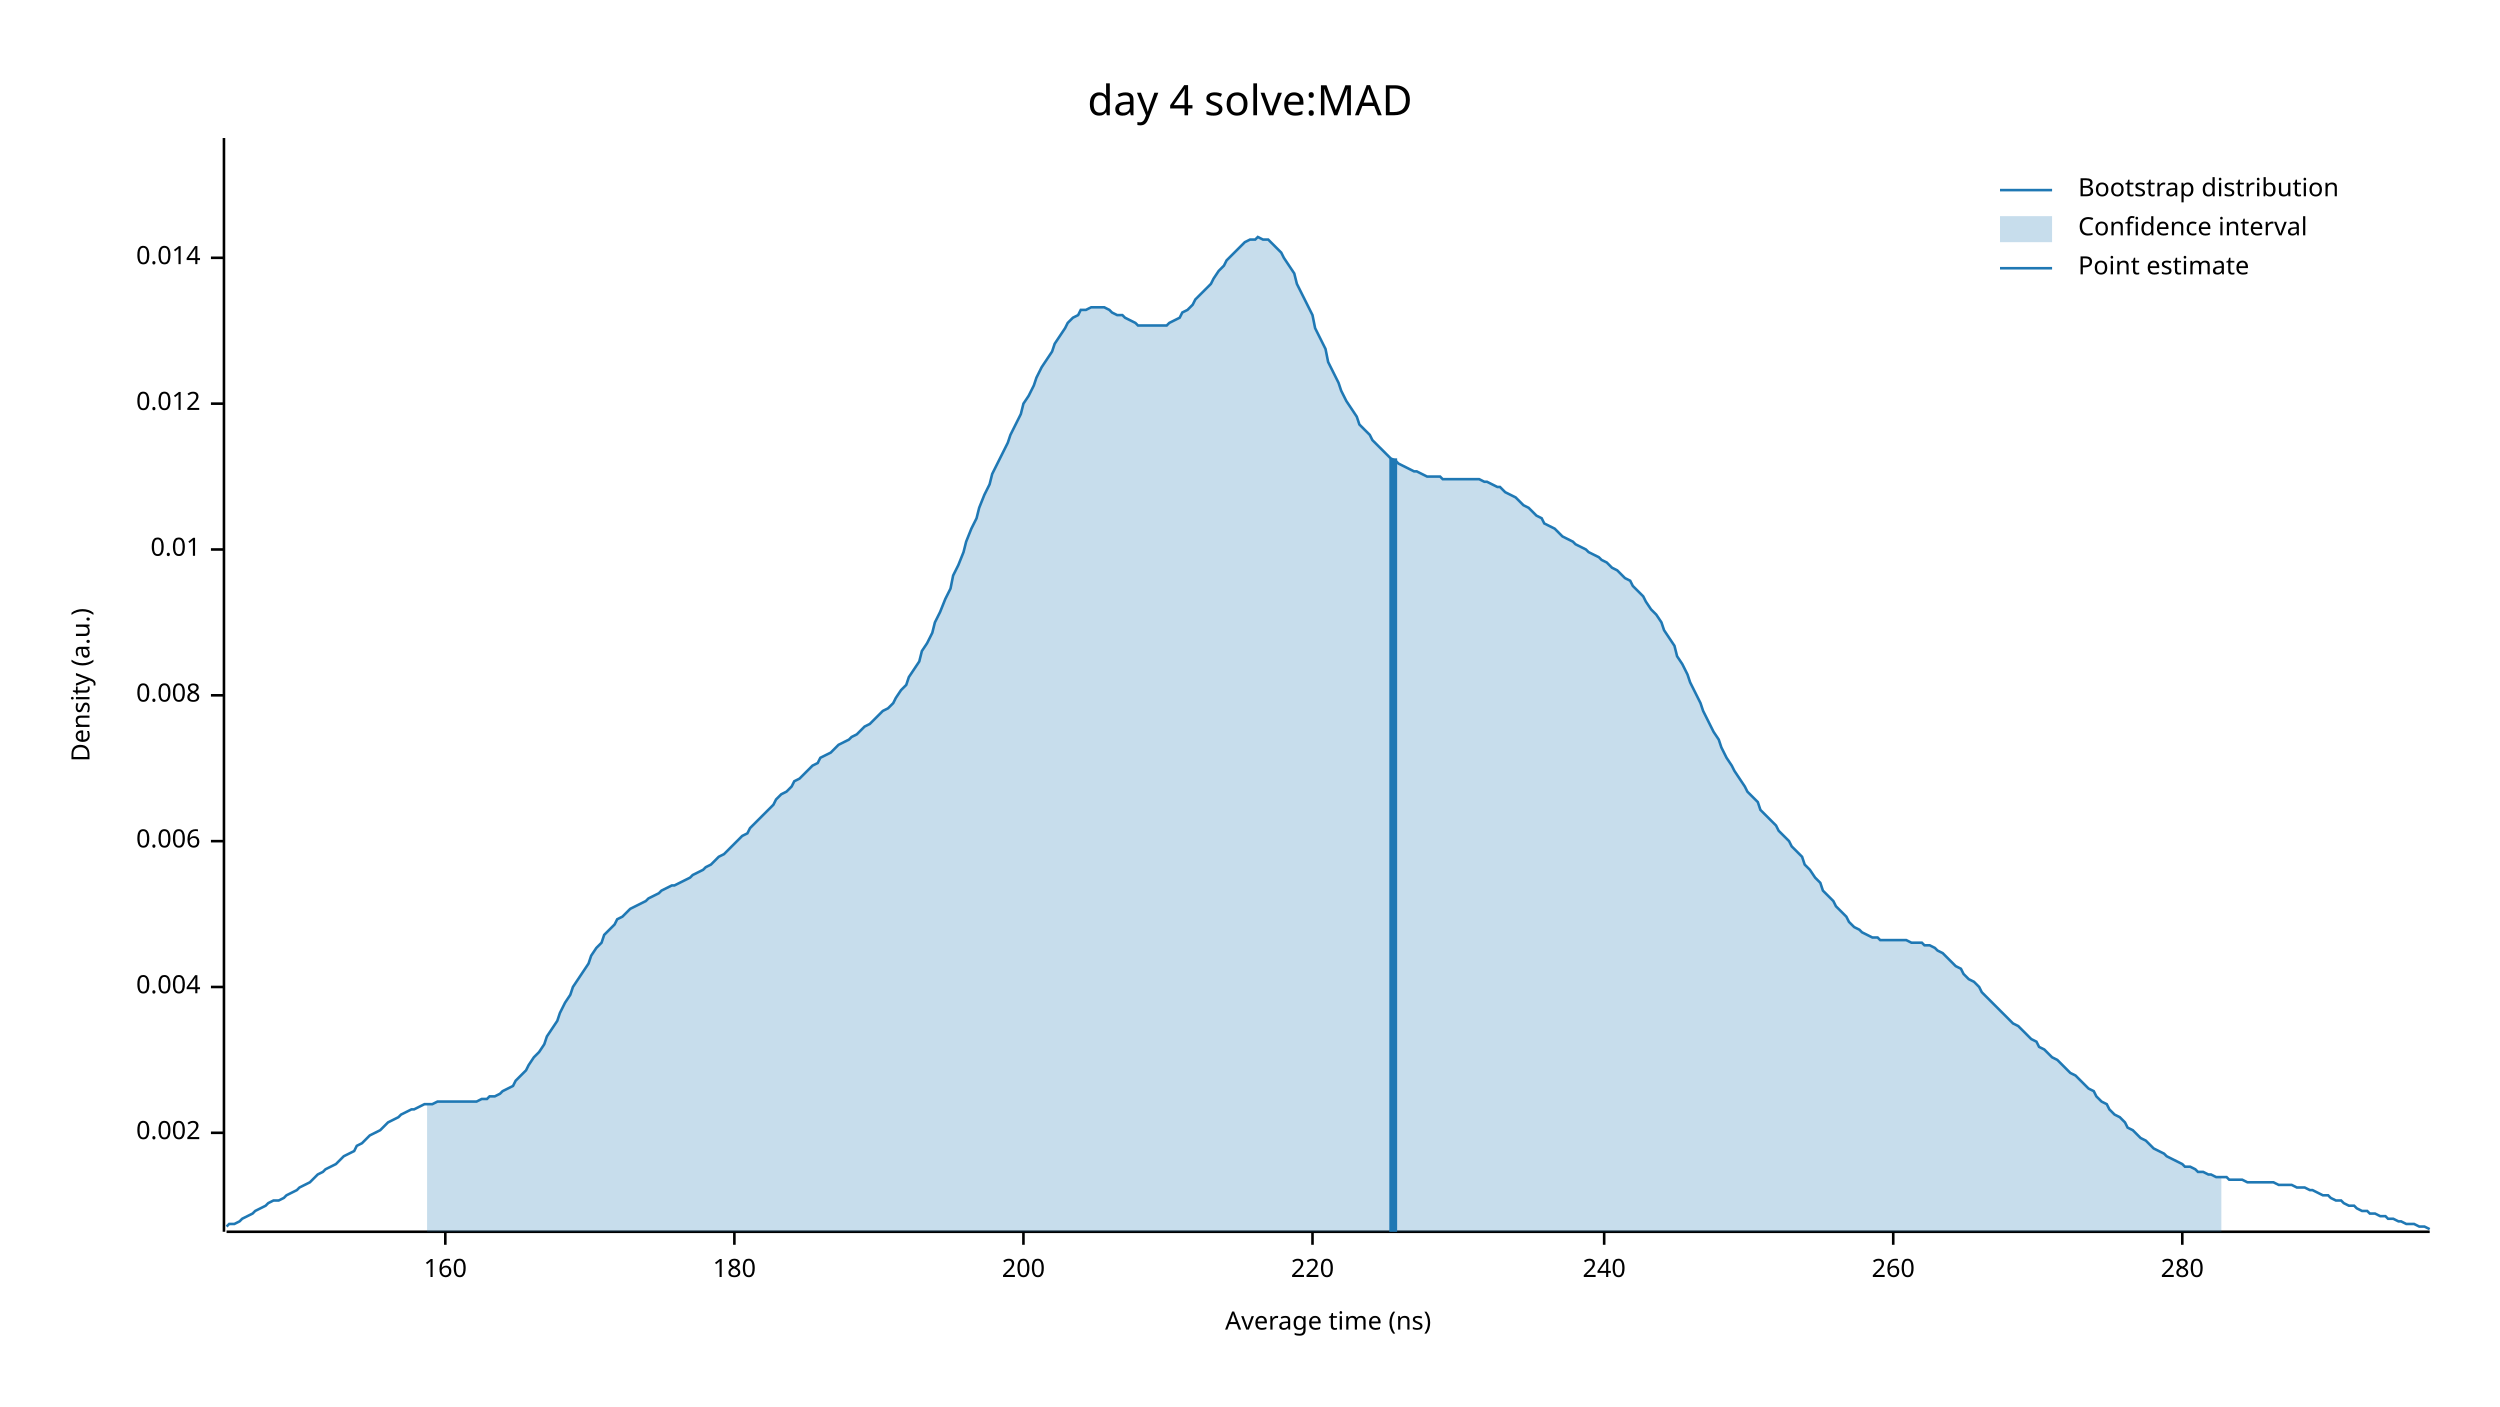
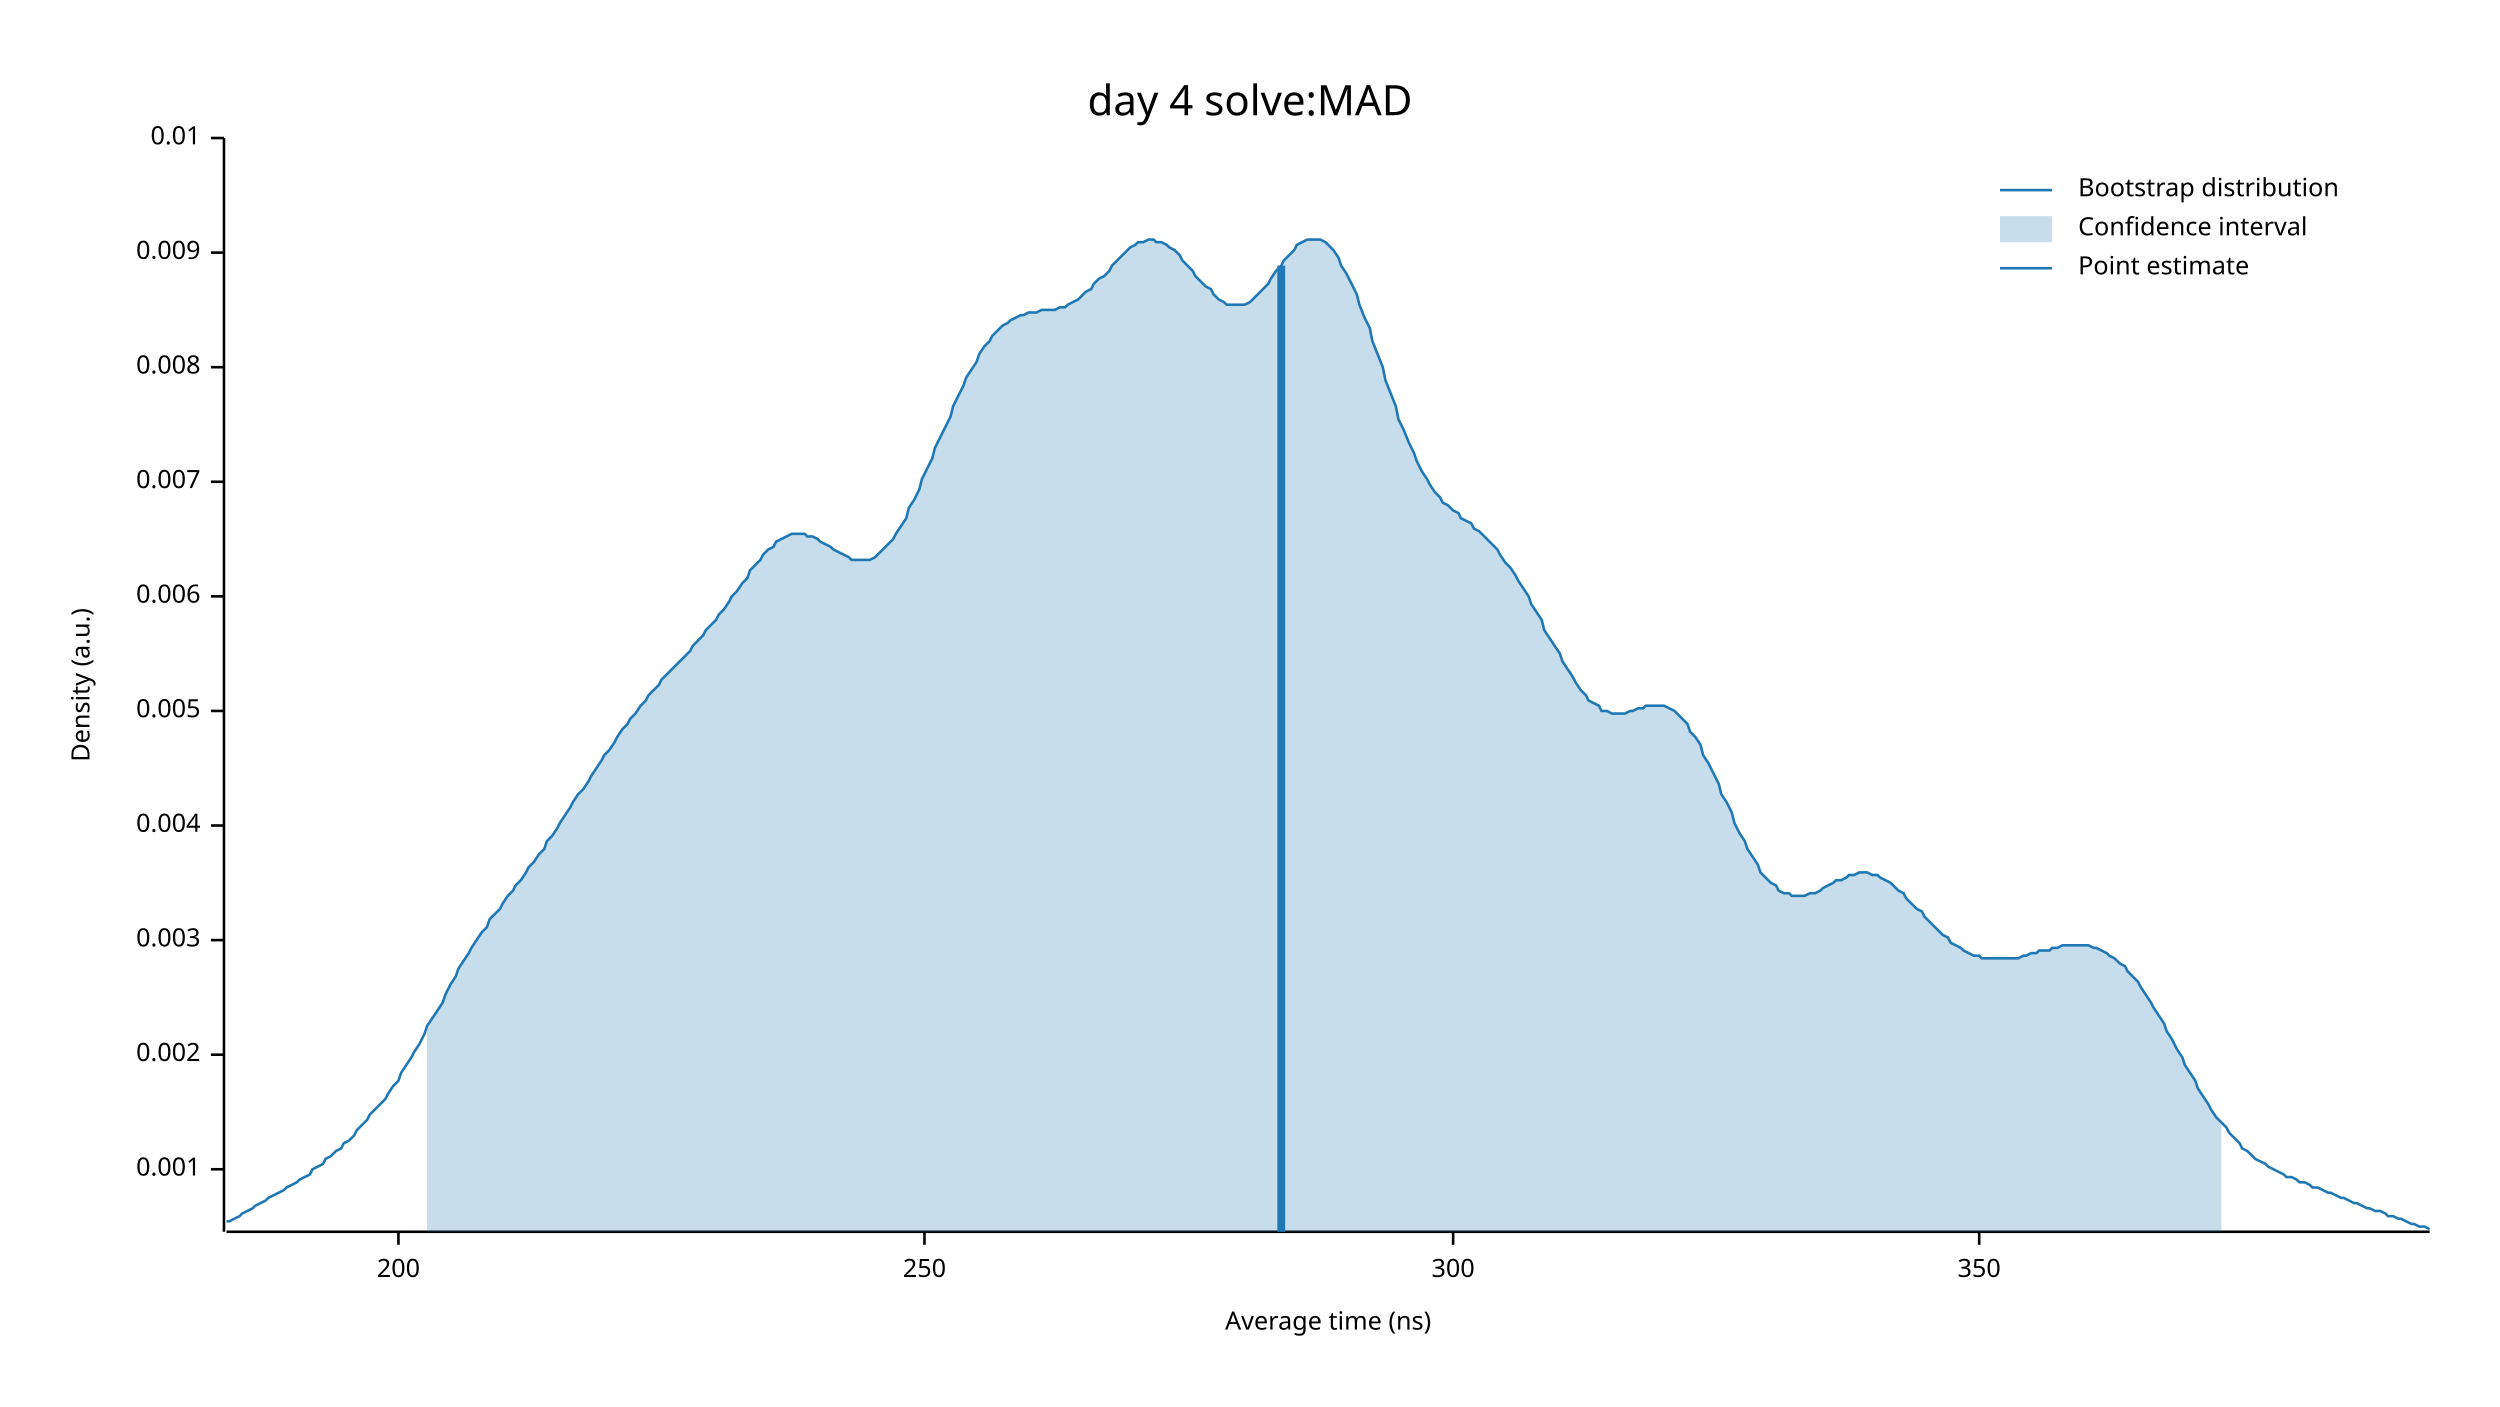
<svg xmlns="http://www.w3.org/2000/svg" width="960" height="540" viewBox="0 0 960 540">
  <text x="480" y="32" dy="0.76em" text-anchor="middle" font-family="sans-serif" font-size="16.129" opacity="1" fill="#000000">
day 4 solve:MAD
</text>
  <text x="27" y="263" dy="0.76em" text-anchor="middle" font-family="sans-serif" font-size="9.677" opacity="1" fill="#000000" transform="rotate(270, 27, 263)">
Density (a.u.)
</text>
  <text x="510" y="513" dy="-0.5ex" text-anchor="middle" font-family="sans-serif" font-size="9.677" opacity="1" fill="#000000">
Average time (ns)
</text>
  <polyline fill="none" opacity="1" stroke="#000000" stroke-width="1" points="86,53 86,473 " />
-   <text x="77" y="435" dy="0.5ex" text-anchor="end" font-family="sans-serif" font-size="9.677" opacity="1" fill="#000000">
+   <text x="77" y="449" dy="0.5ex" text-anchor="end" font-family="sans-serif" font-size="9.677" opacity="1" fill="#000000">
+ 0.001
+ </text>
+   <polyline fill="none" opacity="1" stroke="#000000" stroke-width="1" points="81,449 86,449 " />
+   <text x="77" y="405" dy="0.5ex" text-anchor="end" font-family="sans-serif" font-size="9.677" opacity="1" fill="#000000">
0.002
</text>
-   <polyline fill="none" opacity="1" stroke="#000000" stroke-width="1" points="81,435 86,435 " />
-   <text x="77" y="379" dy="0.5ex" text-anchor="end" font-family="sans-serif" font-size="9.677" opacity="1" fill="#000000">
+   <polyline fill="none" opacity="1" stroke="#000000" stroke-width="1" points="81,405 86,405 " />
+   <text x="77" y="361" dy="0.5ex" text-anchor="end" font-family="sans-serif" font-size="9.677" opacity="1" fill="#000000">
+ 0.003
+ </text>
+   <polyline fill="none" opacity="1" stroke="#000000" stroke-width="1" points="81,361 86,361 " />
+   <text x="77" y="317" dy="0.5ex" text-anchor="end" font-family="sans-serif" font-size="9.677" opacity="1" fill="#000000">
0.004
</text>
-   <polyline fill="none" opacity="1" stroke="#000000" stroke-width="1" points="81,379 86,379 " />
-   <text x="77" y="323" dy="0.5ex" text-anchor="end" font-family="sans-serif" font-size="9.677" opacity="1" fill="#000000">
+   <polyline fill="none" opacity="1" stroke="#000000" stroke-width="1" points="81,317 86,317 " />
+   <text x="77" y="273" dy="0.5ex" text-anchor="end" font-family="sans-serif" font-size="9.677" opacity="1" fill="#000000">
+ 0.005
+ </text>
+   <polyline fill="none" opacity="1" stroke="#000000" stroke-width="1" points="81,273 86,273 " />
+   <text x="77" y="229" dy="0.5ex" text-anchor="end" font-family="sans-serif" font-size="9.677" opacity="1" fill="#000000">
0.006
</text>
-   <polyline fill="none" opacity="1" stroke="#000000" stroke-width="1" points="81,323 86,323 " />
-   <text x="77" y="267" dy="0.5ex" text-anchor="end" font-family="sans-serif" font-size="9.677" opacity="1" fill="#000000">
+   <polyline fill="none" opacity="1" stroke="#000000" stroke-width="1" points="81,229 86,229 " />
+   <text x="77" y="185" dy="0.5ex" text-anchor="end" font-family="sans-serif" font-size="9.677" opacity="1" fill="#000000">
+ 0.007
+ </text>
+   <polyline fill="none" opacity="1" stroke="#000000" stroke-width="1" points="81,185 86,185 " />
+   <text x="77" y="141" dy="0.5ex" text-anchor="end" font-family="sans-serif" font-size="9.677" opacity="1" fill="#000000">
0.008
</text>
-   <polyline fill="none" opacity="1" stroke="#000000" stroke-width="1" points="81,267 86,267 " />
-   <text x="77" y="211" dy="0.5ex" text-anchor="end" font-family="sans-serif" font-size="9.677" opacity="1" fill="#000000">
+   <polyline fill="none" opacity="1" stroke="#000000" stroke-width="1" points="81,141 86,141 " />
+   <text x="77" y="97" dy="0.5ex" text-anchor="end" font-family="sans-serif" font-size="9.677" opacity="1" fill="#000000">
+ 0.009
+ </text>
+   <polyline fill="none" opacity="1" stroke="#000000" stroke-width="1" points="81,97 86,97 " />
+   <text x="77" y="53" dy="0.5ex" text-anchor="end" font-family="sans-serif" font-size="9.677" opacity="1" fill="#000000">
0.01
</text>
-   <polyline fill="none" opacity="1" stroke="#000000" stroke-width="1" points="81,211 86,211 " />
-   <text x="77" y="155" dy="0.5ex" text-anchor="end" font-family="sans-serif" font-size="9.677" opacity="1" fill="#000000">
- 0.012
- </text>
-   <polyline fill="none" opacity="1" stroke="#000000" stroke-width="1" points="81,155 86,155 " />
-   <text x="77" y="99" dy="0.5ex" text-anchor="end" font-family="sans-serif" font-size="9.677" opacity="1" fill="#000000">
- 0.014
- </text>
-   <polyline fill="none" opacity="1" stroke="#000000" stroke-width="1" points="81,99 86,99 " />
+   <polyline fill="none" opacity="1" stroke="#000000" stroke-width="1" points="81,53 86,53 " />
  <polyline fill="none" opacity="1" stroke="#000000" stroke-width="1" points="87,473 933,473 " />
-   <text x="171" y="483" dy="0.76em" text-anchor="middle" font-family="sans-serif" font-size="9.677" opacity="1" fill="#000000">
- 160
- </text>
-   <polyline fill="none" opacity="1" stroke="#000000" stroke-width="1" points="171,473 171,478 " />
-   <text x="282" y="483" dy="0.76em" text-anchor="middle" font-family="sans-serif" font-size="9.677" opacity="1" fill="#000000">
- 180
- </text>
-   <polyline fill="none" opacity="1" stroke="#000000" stroke-width="1" points="282,473 282,478 " />
-   <text x="393" y="483" dy="0.76em" text-anchor="middle" font-family="sans-serif" font-size="9.677" opacity="1" fill="#000000">
+   <text x="153" y="483" dy="0.76em" text-anchor="middle" font-family="sans-serif" font-size="9.677" opacity="1" fill="#000000">
200
</text>
-   <polyline fill="none" opacity="1" stroke="#000000" stroke-width="1" points="393,473 393,478 " />
-   <text x="504" y="483" dy="0.76em" text-anchor="middle" font-family="sans-serif" font-size="9.677" opacity="1" fill="#000000">
- 220
+   <polyline fill="none" opacity="1" stroke="#000000" stroke-width="1" points="153,473 153,478 " />
+   <text x="355" y="483" dy="0.76em" text-anchor="middle" font-family="sans-serif" font-size="9.677" opacity="1" fill="#000000">
+ 250
</text>
-   <polyline fill="none" opacity="1" stroke="#000000" stroke-width="1" points="504,473 504,478 " />
-   <text x="616" y="483" dy="0.76em" text-anchor="middle" font-family="sans-serif" font-size="9.677" opacity="1" fill="#000000">
- 240
+   <polyline fill="none" opacity="1" stroke="#000000" stroke-width="1" points="355,473 355,478 " />
+   <text x="558" y="483" dy="0.76em" text-anchor="middle" font-family="sans-serif" font-size="9.677" opacity="1" fill="#000000">
+ 300
</text>
-   <polyline fill="none" opacity="1" stroke="#000000" stroke-width="1" points="616,473 616,478 " />
-   <text x="727" y="483" dy="0.76em" text-anchor="middle" font-family="sans-serif" font-size="9.677" opacity="1" fill="#000000">
- 260
+   <polyline fill="none" opacity="1" stroke="#000000" stroke-width="1" points="558,473 558,478 " />
+   <text x="760" y="483" dy="0.76em" text-anchor="middle" font-family="sans-serif" font-size="9.677" opacity="1" fill="#000000">
+ 350
</text>
-   <polyline fill="none" opacity="1" stroke="#000000" stroke-width="1" points="727,473 727,478 " />
-   <text x="838" y="483" dy="0.76em" text-anchor="middle" font-family="sans-serif" font-size="9.677" opacity="1" fill="#000000">
- 280
- </text>
-   <polyline fill="none" opacity="1" stroke="#000000" stroke-width="1" points="838,473 838,478 " />
-   <polyline fill="none" opacity="1" stroke="#1F78B4" stroke-width="1" points="87,471 88,470 90,470 92,469 93,468 95,467 97,466 98,465 100,464 102,463 103,462 105,461 107,461 109,460 110,459 112,458 114,457 115,456 117,455 119,454 120,453 122,451 124,450 125,449 127,448 129,447 131,445 132,444 134,443 136,442 137,440 139,439 141,437 142,436 144,435 146,434 148,432 149,431 151,430 153,429 154,428 156,427 158,426 159,426 161,425 163,424 164,424 166,424 168,423 170,423 171,423 173,423 175,423 176,423 178,423 180,423 181,423 183,423 185,422 187,422 188,421 190,421 192,420 193,419 195,418 197,417 198,415 200,413 202,411 203,409 205,406 207,404 209,401 210,398 212,395 214,392 215,389 217,385 219,382 220,379 222,376 224,373 226,370 227,367 229,364 231,362 232,359 234,357 236,355 237,353 239,352 241,350 242,349 244,348 246,347 248,346 249,345 251,344 253,343 254,342 256,341 258,340 259,340 261,339 263,338 265,337 266,336 268,335 270,334 271,333 273,332 275,330 276,329 278,328 280,326 281,325 283,323 285,321 287,320 288,318 290,316 292,314 293,313 295,311 297,309 298,307 300,305 302,304 304,302 305,300 307,299 309,297 310,296 312,294 314,293 315,291 317,290 319,289 320,288 322,286 324,285 326,284 327,283 329,282 331,280 332,279 334,278 336,276 337,275 339,273 341,272 343,270 344,268 346,265 348,263 349,260 351,257 353,254 354,250 356,247 358,243 359,239 361,235 363,230 365,226 366,221 368,217 370,212 371,208 373,203 375,199 376,195 378,190 380,186 381,182 383,178 385,174 387,170 388,167 390,163 392,159 393,155 395,152 397,148 398,145 400,141 402,138 404,135 405,132 407,129 409,126 410,124 412,122 414,121 415,119 417,119 419,118 420,118 422,118 424,118 426,119 427,120 429,121 431,121 432,122 434,123 436,124 437,125 439,125 441,125 443,125 444,125 446,125 448,125 449,124 451,123 453,122 454,120 456,119 458,117 459,115 461,113 463,111 465,109 466,107 468,104 470,102 471,100 473,98 475,96 476,95 478,93 480,92 482,92 483,91 485,92 487,92 488,93 490,95 492,97 493,99 495,102 497,105 498,109 500,113 502,117 504,121 505,126 507,130 509,134 510,139 512,143 514,147 515,150 517,154 519,157 521,160 522,163 524,165 526,167 527,169 529,171 531,173 532,174 534,176 536,177 537,178 539,179 541,180 543,181 544,181 546,182 548,183 549,183 551,183 553,183 554,184 556,184 558,184 560,184 561,184 563,184 565,184 566,184 568,184 570,185 571,185 573,186 575,187 576,187 578,189 580,190 582,191 583,192 585,194 587,195 588,196 590,198 592,199 593,201 595,202 597,203 599,205 600,206 602,207 604,208 605,209 607,210 609,211 610,212 612,213 614,214 615,215 617,216 619,218 621,219 622,220 624,222 626,223 627,225 629,227 631,229 632,231 634,234 636,236 638,239 639,242 641,245 643,248 644,252 646,255 648,259 649,262 651,266 653,270 654,273 656,277 658,281 660,284 661,287 663,291 665,294 666,296 668,299 670,302 671,304 673,306 675,308 676,311 678,313 680,315 682,317 683,319 685,321 687,323 688,325 690,327 692,329 693,332 695,334 697,337 699,339 700,342 702,344 704,346 705,348 707,350 709,352 710,354 712,356 714,357 715,358 717,359 719,360 721,360 722,361 724,361 726,361 727,361 729,361 731,361 732,361 734,362 736,362 738,362 739,363 741,363 743,364 744,365 746,366 748,368 749,369 751,371 753,372 754,374 756,376 758,377 760,379 761,381 763,383 765,385 766,386 768,388 770,390 771,391 773,393 775,394 777,396 778,397 780,399 782,400 783,402 785,403 787,405 788,406 790,407 792,409 793,410 795,412 797,413 799,415 800,416 802,418 804,419 805,421 807,423 809,424 810,426 812,428 814,429 816,431 817,433 819,434 821,436 822,437 824,438 826,440 827,441 829,442 831,443 832,444 834,445 836,446 838,447 839,448 841,448 843,449 844,450 846,450 848,451 849,451 851,452 853,452 855,452 856,453 858,453 860,453 861,453 863,454 865,454 866,454 868,454 870,454 871,454 873,454 875,455 877,455 878,455 880,455 882,456 883,456 885,456 887,457 888,457 890,458 892,459 894,459 895,460 897,461 899,461 900,462 902,463 904,463 905,464 907,465 909,465 910,466 912,466 914,467 916,467 917,468 919,468 921,469 922,469 924,470 926,470 927,470 929,471 931,471 933,472 " />
-   <polygon opacity="0.25" fill="#1F78B4" points="164,424 166,424 168,423 170,423 171,423 173,423 175,423 176,423 178,423 180,423 181,423 183,423 185,422 187,422 188,421 190,421 192,420 193,419 195,418 197,417 198,415 200,413 202,411 203,409 205,406 207,404 209,401 210,398 212,395 214,392 215,389 217,385 219,382 220,379 222,376 224,373 226,370 227,367 229,364 231,362 232,359 234,357 236,355 237,353 239,352 241,350 242,349 244,348 246,347 248,346 249,345 251,344 253,343 254,342 256,341 258,340 259,340 261,339 263,338 265,337 266,336 268,335 270,334 271,333 273,332 275,330 276,329 278,328 280,326 281,325 283,323 285,321 287,320 288,318 290,316 292,314 293,313 295,311 297,309 298,307 300,305 302,304 304,302 305,300 307,299 309,297 310,296 312,294 314,293 315,291 317,290 319,289 320,288 322,286 324,285 326,284 327,283 329,282 331,280 332,279 334,278 336,276 337,275 339,273 341,272 343,270 344,268 346,265 348,263 349,260 351,257 353,254 354,250 356,247 358,243 359,239 361,235 363,230 365,226 366,221 368,217 370,212 371,208 373,203 375,199 376,195 378,190 380,186 381,182 383,178 385,174 387,170 388,167 390,163 392,159 393,155 395,152 397,148 398,145 400,141 402,138 404,135 405,132 407,129 409,126 410,124 412,122 414,121 415,119 417,119 419,118 420,118 422,118 424,118 426,119 427,120 429,121 431,121 432,122 434,123 436,124 437,125 439,125 441,125 443,125 444,125 446,125 448,125 449,124 451,123 453,122 454,120 456,119 458,117 459,115 461,113 463,111 465,109 466,107 468,104 470,102 471,100 473,98 475,96 476,95 478,93 480,92 482,92 483,91 485,92 487,92 488,93 490,95 492,97 493,99 495,102 497,105 498,109 500,113 502,117 504,121 505,126 507,130 509,134 510,139 512,143 514,147 515,150 517,154 519,157 521,160 522,163 524,165 526,167 527,169 529,171 531,173 532,174 534,176 536,177 537,178 539,179 541,180 543,181 544,181 546,182 548,183 549,183 551,183 553,183 554,184 556,184 558,184 560,184 561,184 563,184 565,184 566,184 568,184 570,185 571,185 573,186 575,187 576,187 578,189 580,190 582,191 583,192 585,194 587,195 588,196 590,198 592,199 593,201 595,202 597,203 599,205 600,206 602,207 604,208 605,209 607,210 609,211 610,212 612,213 614,214 615,215 617,216 619,218 621,219 622,220 624,222 626,223 627,225 629,227 631,229 632,231 634,234 636,236 638,239 639,242 641,245 643,248 644,252 646,255 648,259 649,262 651,266 653,270 654,273 656,277 658,281 660,284 661,287 663,291 665,294 666,296 668,299 670,302 671,304 673,306 675,308 676,311 678,313 680,315 682,317 683,319 685,321 687,323 688,325 690,327 692,329 693,332 695,334 697,337 699,339 700,342 702,344 704,346 705,348 707,350 709,352 710,354 712,356 714,357 715,358 717,359 719,360 721,360 722,361 724,361 726,361 727,361 729,361 731,361 732,361 734,362 736,362 738,362 739,363 741,363 743,364 744,365 746,366 748,368 749,369 751,371 753,372 754,374 756,376 758,377 760,379 761,381 763,383 765,385 766,386 768,388 770,390 771,391 773,393 775,394 777,396 778,397 780,399 782,400 783,402 785,403 787,405 788,406 790,407 792,409 793,410 795,412 797,413 799,415 800,416 802,418 804,419 805,421 807,423 809,424 810,426 812,428 814,429 816,431 817,433 819,434 821,436 822,437 824,438 826,440 827,441 829,442 831,443 832,444 834,445 836,446 838,447 839,448 841,448 843,449 844,450 846,450 848,451 849,451 851,452 853,452 853,473 164,473 " />
-   <polyline fill="none" opacity="1" stroke="#1F78B4" stroke-width="3" points="535,473 535,176 " />
+   <polyline fill="none" opacity="1" stroke="#000000" stroke-width="1" points="760,473 760,478 " />
+   <polyline fill="none" opacity="1" stroke="#1F78B4" stroke-width="1" points="87,469 88,469 90,468 92,467 93,466 95,465 97,464 98,463 100,462 102,461 103,460 105,459 107,458 109,457 110,456 112,455 114,454 115,453 117,452 119,451 120,449 122,448 124,447 125,445 127,444 129,442 131,441 132,439 134,438 136,436 137,434 139,432 141,430 142,428 144,426 146,424 148,422 149,420 151,417 153,415 154,412 156,409 158,406 159,404 161,401 163,397 164,394 166,391 168,388 170,385 171,382 173,378 175,375 176,372 178,369 180,366 181,364 183,361 185,358 187,356 188,353 190,351 192,349 193,347 195,344 197,342 198,340 200,338 202,335 203,333 205,331 207,328 209,326 210,323 212,321 214,318 215,316 217,313 219,310 220,308 222,305 224,303 226,300 227,298 229,295 231,292 232,290 234,288 236,285 237,283 239,280 241,278 242,276 244,274 246,271 248,269 249,267 251,265 253,263 254,261 256,259 258,257 259,256 261,254 263,252 265,250 266,248 268,246 270,244 271,242 273,240 275,238 276,236 278,234 280,231 281,229 283,227 285,224 287,222 288,219 290,217 292,215 293,213 295,211 297,210 298,208 300,207 302,206 304,205 305,205 307,205 309,205 310,206 312,206 314,207 315,208 317,209 319,210 320,211 322,212 324,213 326,214 327,215 329,215 331,215 332,215 334,215 336,214 337,213 339,211 341,209 343,207 344,205 346,202 348,199 349,195 351,192 353,188 354,184 356,180 358,176 359,172 361,168 363,164 365,160 366,156 368,152 370,148 371,145 373,142 375,139 376,136 378,133 380,131 381,129 383,127 385,125 387,124 388,123 390,122 392,121 393,121 395,120 397,120 398,120 400,119 402,119 404,119 405,119 407,118 409,118 410,117 412,116 414,115 415,114 417,112 419,111 420,109 422,107 424,106 426,104 427,102 429,100 431,98 432,97 434,95 436,94 437,93 439,93 441,92 443,92 444,93 446,93 448,94 449,95 451,96 453,98 454,100 456,102 458,104 459,106 461,108 463,110 465,111 466,113 468,115 470,116 471,117 473,117 475,117 476,117 478,117 480,116 482,114 483,113 485,111 487,109 488,107 490,104 492,102 493,100 495,98 497,96 498,94 500,93 502,92 504,92 505,92 507,92 509,93 510,94 512,96 514,99 515,102 517,105 519,109 521,113 522,117 524,122 526,126 527,131 529,136 531,141 532,146 534,151 536,156 537,161 539,165 541,170 543,174 544,177 546,181 548,184 549,186 551,189 553,191 554,193 556,194 558,196 560,197 561,199 563,200 565,201 566,203 568,204 570,206 571,207 573,209 575,211 576,213 578,216 580,218 582,221 583,223 585,226 587,229 588,232 590,235 592,238 593,242 595,245 597,248 599,251 600,254 602,257 604,260 605,262 607,265 609,267 610,269 612,270 614,271 615,273 617,273 619,274 621,274 622,274 624,274 626,273 627,273 629,272 631,272 632,271 634,271 636,271 638,271 639,271 641,272 643,273 644,274 646,276 648,278 649,281 651,283 653,286 654,290 656,293 658,297 660,301 661,305 663,308 665,312 666,316 668,320 670,323 671,326 673,329 675,332 676,335 678,337 680,339 682,340 683,342 685,343 687,343 688,344 690,344 692,344 693,344 695,343 697,343 699,342 700,341 702,340 704,339 705,338 707,338 709,337 710,336 712,336 714,335 715,335 717,335 719,336 721,336 722,337 724,338 726,339 727,340 729,342 731,343 732,345 734,347 736,349 738,350 739,352 741,354 743,356 744,357 746,359 748,360 749,362 751,363 753,364 754,365 756,366 758,367 760,367 761,368 763,368 765,368 766,368 768,368 770,368 771,368 773,368 775,368 777,367 778,367 780,366 782,366 783,365 785,365 787,365 788,364 790,364 792,363 793,363 795,363 797,363 799,363 800,363 802,363 804,364 805,364 807,365 809,366 810,367 812,368 814,370 816,371 817,373 819,375 821,377 822,379 824,382 826,385 827,387 829,390 831,393 832,396 834,399 836,403 838,406 839,409 841,412 843,415 844,418 846,421 848,424 849,426 851,429 853,431 855,433 856,435 858,437 860,439 861,441 863,442 865,444 866,445 868,446 870,447 871,448 873,449 875,450 877,451 878,452 880,452 882,453 883,454 885,454 887,455 888,456 890,456 892,457 894,458 895,458 897,459 899,460 900,460 902,461 904,462 905,462 907,463 909,464 910,464 912,465 914,465 916,466 917,467 919,467 921,468 922,468 924,469 926,470 927,470 929,471 931,471 933,472 " />
+   <polygon opacity="0.25" fill="#1F78B4" points="164,394 166,391 168,388 170,385 171,382 173,378 175,375 176,372 178,369 180,366 181,364 183,361 185,358 187,356 188,353 190,351 192,349 193,347 195,344 197,342 198,340 200,338 202,335 203,333 205,331 207,328 209,326 210,323 212,321 214,318 215,316 217,313 219,310 220,308 222,305 224,303 226,300 227,298 229,295 231,292 232,290 234,288 236,285 237,283 239,280 241,278 242,276 244,274 246,271 248,269 249,267 251,265 253,263 254,261 256,259 258,257 259,256 261,254 263,252 265,250 266,248 268,246 270,244 271,242 273,240 275,238 276,236 278,234 280,231 281,229 283,227 285,224 287,222 288,219 290,217 292,215 293,213 295,211 297,210 298,208 300,207 302,206 304,205 305,205 307,205 309,205 310,206 312,206 314,207 315,208 317,209 319,210 320,211 322,212 324,213 326,214 327,215 329,215 331,215 332,215 334,215 336,214 337,213 339,211 341,209 343,207 344,205 346,202 348,199 349,195 351,192 353,188 354,184 356,180 358,176 359,172 361,168 363,164 365,160 366,156 368,152 370,148 371,145 373,142 375,139 376,136 378,133 380,131 381,129 383,127 385,125 387,124 388,123 390,122 392,121 393,121 395,120 397,120 398,120 400,119 402,119 404,119 405,119 407,118 409,118 410,117 412,116 414,115 415,114 417,112 419,111 420,109 422,107 424,106 426,104 427,102 429,100 431,98 432,97 434,95 436,94 437,93 439,93 441,92 443,92 444,93 446,93 448,94 449,95 451,96 453,98 454,100 456,102 458,104 459,106 461,108 463,110 465,111 466,113 468,115 470,116 471,117 473,117 475,117 476,117 478,117 480,116 482,114 483,113 485,111 487,109 488,107 490,104 492,102 493,100 495,98 497,96 498,94 500,93 502,92 504,92 505,92 507,92 509,93 510,94 512,96 514,99 515,102 517,105 519,109 521,113 522,117 524,122 526,126 527,131 529,136 531,141 532,146 534,151 536,156 537,161 539,165 541,170 543,174 544,177 546,181 548,184 549,186 551,189 553,191 554,193 556,194 558,196 560,197 561,199 563,200 565,201 566,203 568,204 570,206 571,207 573,209 575,211 576,213 578,216 580,218 582,221 583,223 585,226 587,229 588,232 590,235 592,238 593,242 595,245 597,248 599,251 600,254 602,257 604,260 605,262 607,265 609,267 610,269 612,270 614,271 615,273 617,273 619,274 621,274 622,274 624,274 626,273 627,273 629,272 631,272 632,271 634,271 636,271 638,271 639,271 641,272 643,273 644,274 646,276 648,278 649,281 651,283 653,286 654,290 656,293 658,297 660,301 661,305 663,308 665,312 666,316 668,320 670,323 671,326 673,329 675,332 676,335 678,337 680,339 682,340 683,342 685,343 687,343 688,344 690,344 692,344 693,344 695,343 697,343 699,342 700,341 702,340 704,339 705,338 707,338 709,337 710,336 712,336 714,335 715,335 717,335 719,336 721,336 722,337 724,338 726,339 727,340 729,342 731,343 732,345 734,347 736,349 738,350 739,352 741,354 743,356 744,357 746,359 748,360 749,362 751,363 753,364 754,365 756,366 758,367 760,367 761,368 763,368 765,368 766,368 768,368 770,368 771,368 773,368 775,368 777,367 778,367 780,366 782,366 783,365 785,365 787,365 788,364 790,364 792,363 793,363 795,363 797,363 799,363 800,363 802,363 804,364 805,364 807,365 809,366 810,367 812,368 814,370 816,371 817,373 819,375 821,377 822,379 824,382 826,385 827,387 829,390 831,393 832,396 834,399 836,403 838,406 839,409 841,412 843,415 844,418 846,421 848,424 849,426 851,429 853,431 853,473 164,473 " />
+   <polyline fill="none" opacity="1" stroke="#1F78B4" stroke-width="3" points="492,473 492,102 " />
  <text x="798" y="68" dy="0.76em" text-anchor="start" font-family="sans-serif" font-size="9.677" opacity="1" fill="#000000">
Bootstrap distribution
</text>
  <text x="798" y="83" dy="0.76em" text-anchor="start" font-family="sans-serif" font-size="9.677" opacity="1" fill="#000000">
Confidence interval
</text>
  <text x="798" y="98" dy="0.76em" text-anchor="start" font-family="sans-serif" font-size="9.677" opacity="1" fill="#000000">
Point estimate
</text>
  <polyline fill="none" opacity="1" stroke="#1F78B4" stroke-width="1" points="768,73 788,73 " />
  <rect x="768" y="83" width="20" height="10" opacity="0.25" fill="#1F78B4" stroke="none" />
  <polyline fill="none" opacity="1" stroke="#1F78B4" stroke-width="1" points="768,103 788,103 " />
</svg>
